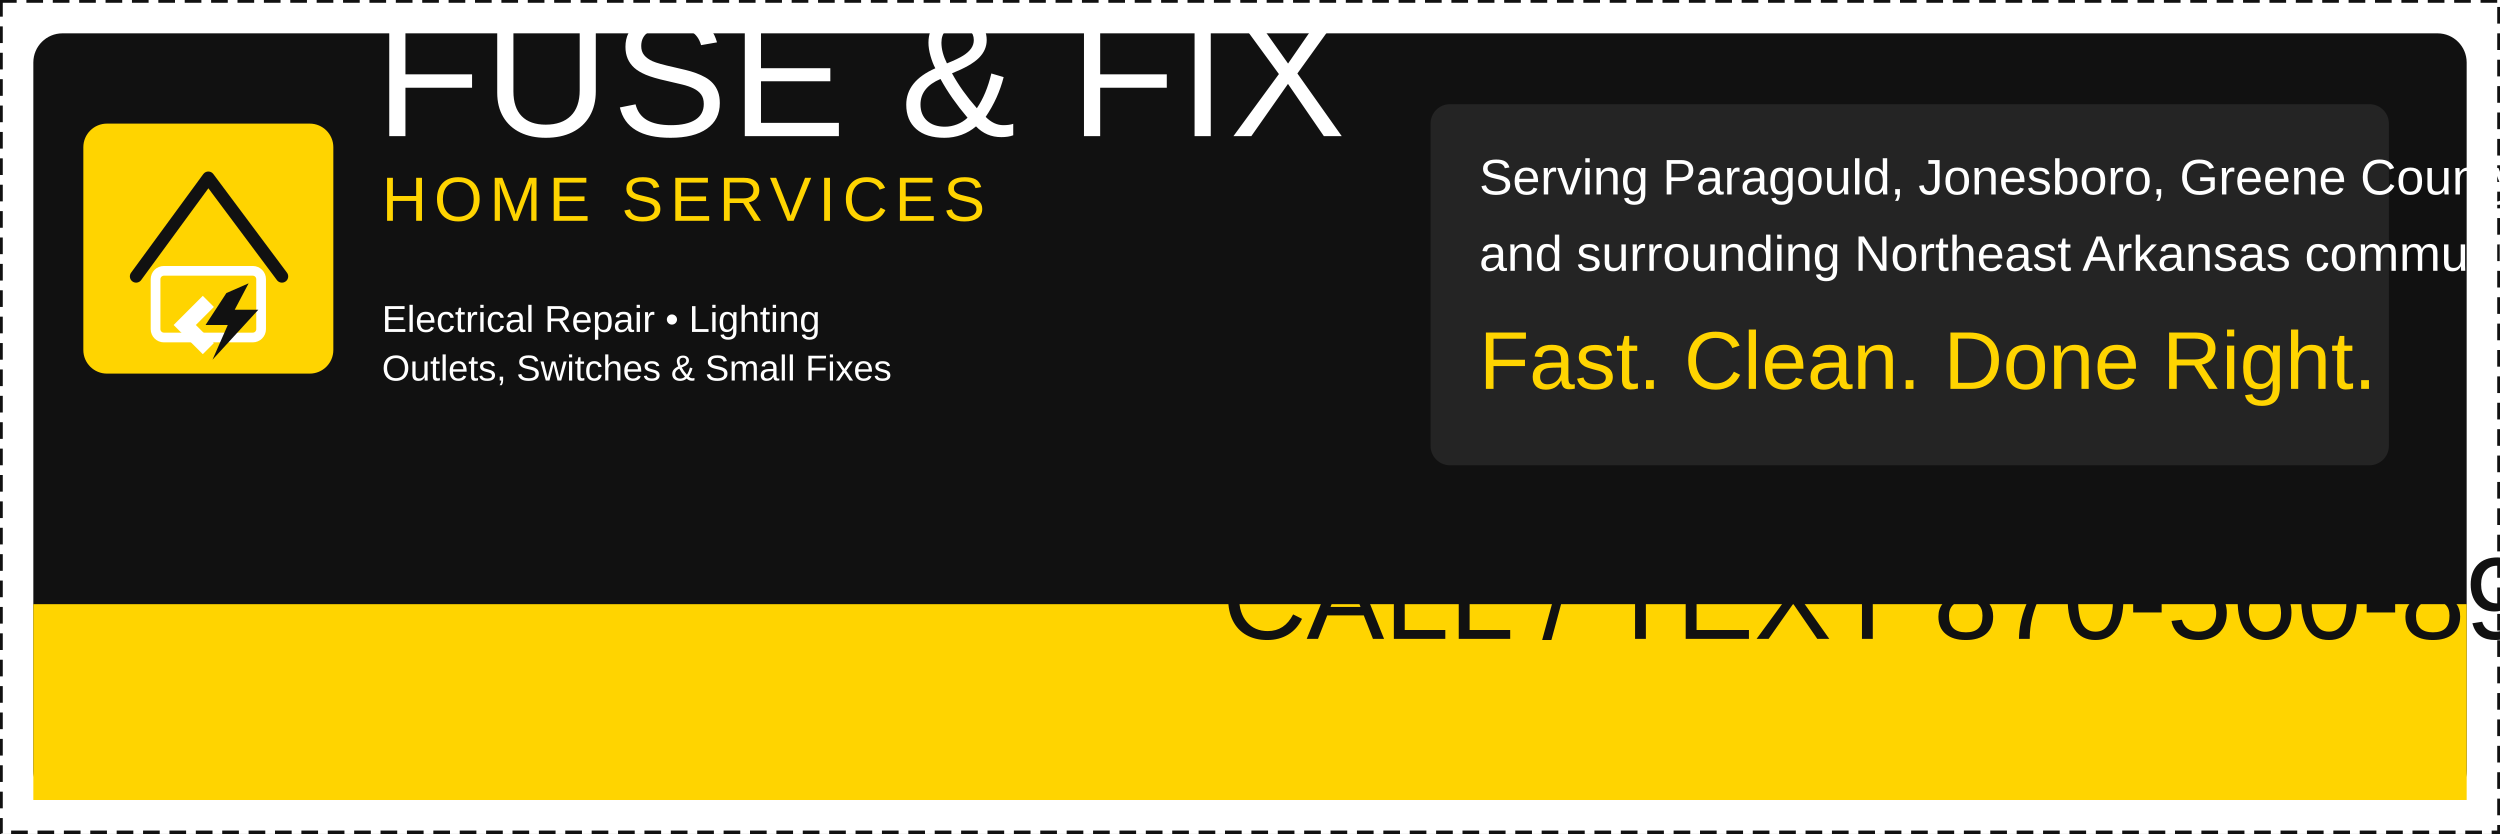
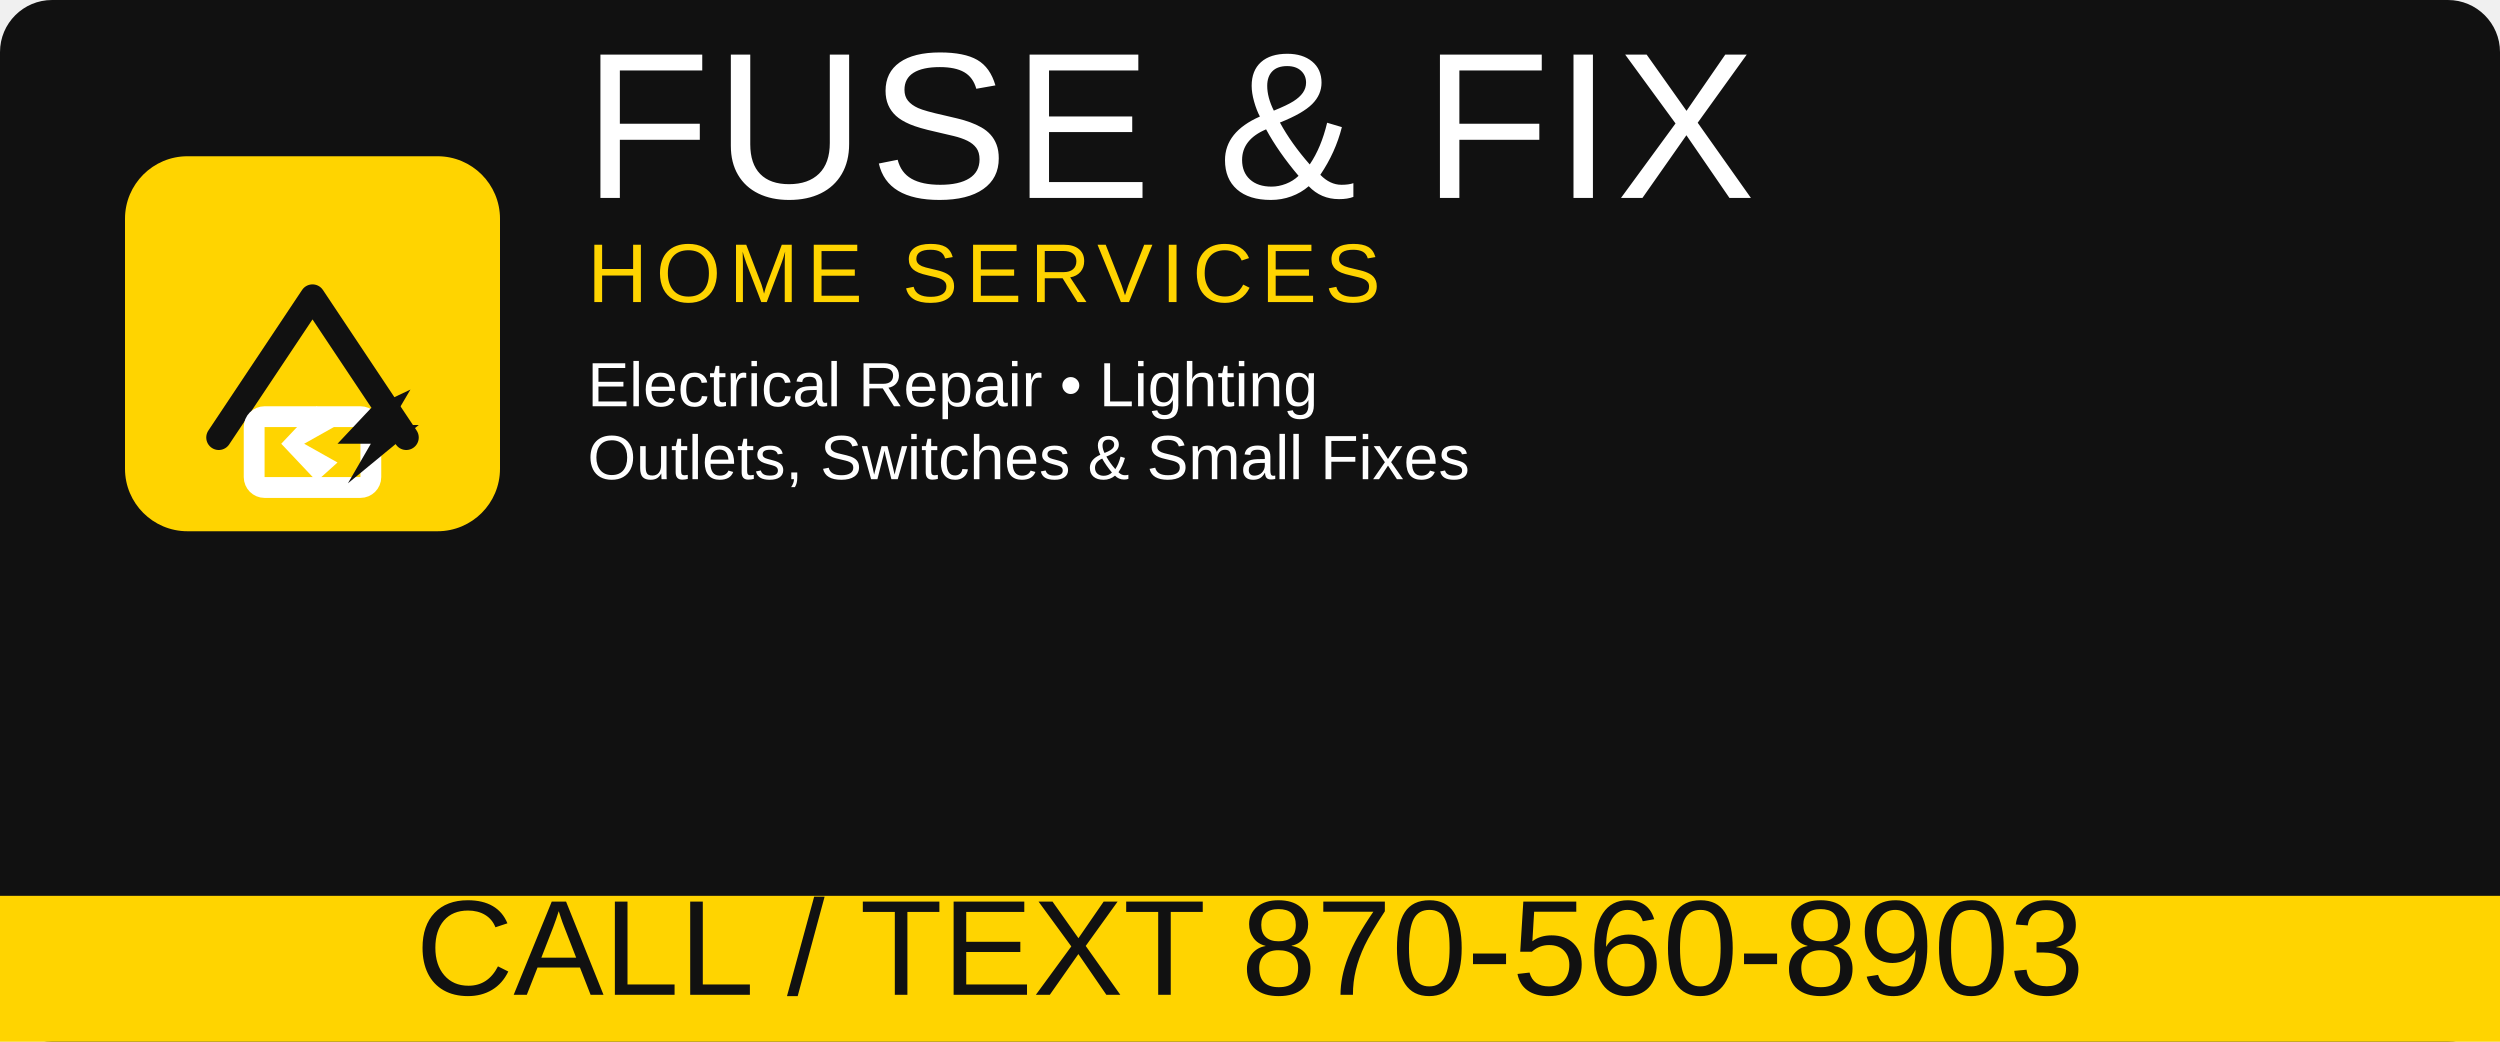
- <svg xmlns="http://www.w3.org/2000/svg" width="3600" height="1200" viewBox="0 0 3600 1200">
-   <rect width="3600" height="1200" fill="#ffffff" />
-   <rect x="0" y="0" width="3600" height="1200" fill="none" stroke="#111111" stroke-width="8" stroke-dasharray="24 14" />
-   <rect x="48" y="48" width="3504" height="1104" rx="42" fill="#111111" />
-   <rect x="48" y="870" width="3504" height="282" fill="#FFD400" />
-   <g transform="translate(120,178)">
-     <rect x="0" y="0" rx="34" ry="34" width="360" height="360" fill="#FFD400" />
-     <path d="M76 220 L180 78 L286 220" fill="none" stroke="#111111" stroke-width="18" stroke-linecap="round" stroke-linejoin="round" />
-     <rect x="104" y="212" width="152" height="96" rx="12" fill="none" stroke="#ffffff" stroke-width="14" />
-     <path d="M130 290 L172 248 L188 264 L162 290 L188 316 L172 332 L130 290 Z" fill="#ffffff" />
-     <path d="M206 244 L176 290 L208 290 L186 340 L252 268 L218 268 L238 230 Z" fill="#111111" />
+ <svg xmlns="http://www.w3.org/2000/svg" width="2400" height="1000" viewBox="0 0 2400 1000">
+   <rect x="0" y="0" width="2400" height="1000" rx="50" fill="#111111" />
+   <g transform="translate(120,150)">
+     <rect width="360" height="360" rx="60" fill="#FFD400" />
+     <path d="M90 270 L180 135 L270 270" fill="none" stroke="#111111" stroke-width="24" stroke-linecap="round" stroke-linejoin="round" />
+     <rect x="124" y="250" width="112" height="68" rx="10" fill="none" stroke="#ffffff" stroke-width="20" />
+     <path d="M150 276 L184 240 L204 258 L172 276 L204 294 L184 312 L150 276 Z" fill="#ffffff" />
+     <path d="M236 242 L204 276 L236 276 L214 314 L282 258 L254 258 L274 224 Z" fill="#111111" />
+     <g transform="translate(440,40)">
+       <text x="0" y="0" font-size="200" font-family="Arial Black, Arial, sans-serif" letter-spacing="4" fill="#ffffff">FUSE &amp; FIX</text>
+       <text x="4" y="100" font-size="80" font-family="Arial, Helvetica, sans-serif" letter-spacing="8" fill="#FFD400">HOME SERVICES</text>
+       <text x="4" y="200" font-size="60" font-family="Arial, Helvetica, sans-serif" fill="#ffffff">Electrical Repair • Lighting</text>
+       <text x="4" y="270" font-size="60" font-family="Arial, Helvetica, sans-serif" fill="#ffffff">Outlets, Switches &amp; Small Fixes</text>
+     </g>
  </g>
-   <g transform="translate(540,196)">
-     <text x="0" y="0" font-size="250" font-family="Arial Black, Arial, sans-serif" fill="#ffffff" letter-spacing="4">FUSE &amp; FIX</text>
-     <text x="10" y="122" font-size="90" font-family="Arial, Helvetica, sans-serif" fill="#FFD400" letter-spacing="10">HOME SERVICES</text>
-     <text x="10" y="282" font-size="54" font-family="Arial, Helvetica, sans-serif" fill="#ffffff">Electrical Repair • Lighting</text>
-     <text x="10" y="352" font-size="52" font-family="Arial, Helvetica, sans-serif" fill="#ffffff">Outlets, Switches &amp; Small Fixes</text>
-   </g>
-   <g transform="translate(1760,920)">
-     <text x="0" y="0" font-size="168" font-family="Arial Black, Arial, sans-serif" fill="#111111">CALL / TEXT 870-560-8903</text>
-   </g>
-   <g transform="translate(2060,150)">
-     <rect x="0" y="0" width="1380" height="520" rx="28" fill="#ffffff" opacity="0.08" />
-     <text x="70" y="130" font-size="72" font-family="Arial, Helvetica, sans-serif" fill="#ffffff">Serving Paragould, Jonesboro, Greene County</text>
-     <text x="70" y="240" font-size="72" font-family="Arial, Helvetica, sans-serif" fill="#ffffff">and surrounding Northeast Arkansas communities</text>
-     <text x="70" y="410" font-size="118" font-family="Arial Black, Arial, sans-serif" fill="#FFD400">Fast. Clean. Done Right.</text>
-   </g>
+   <rect x="0" y="860" width="2400" height="140" fill="#FFD400" />
+   <text x="1200" y="955" text-anchor="middle" font-size="130" font-family="Arial Black, Arial, sans-serif" fill="#111111">CALL / TEXT 870-560-8903</text>
</svg>
